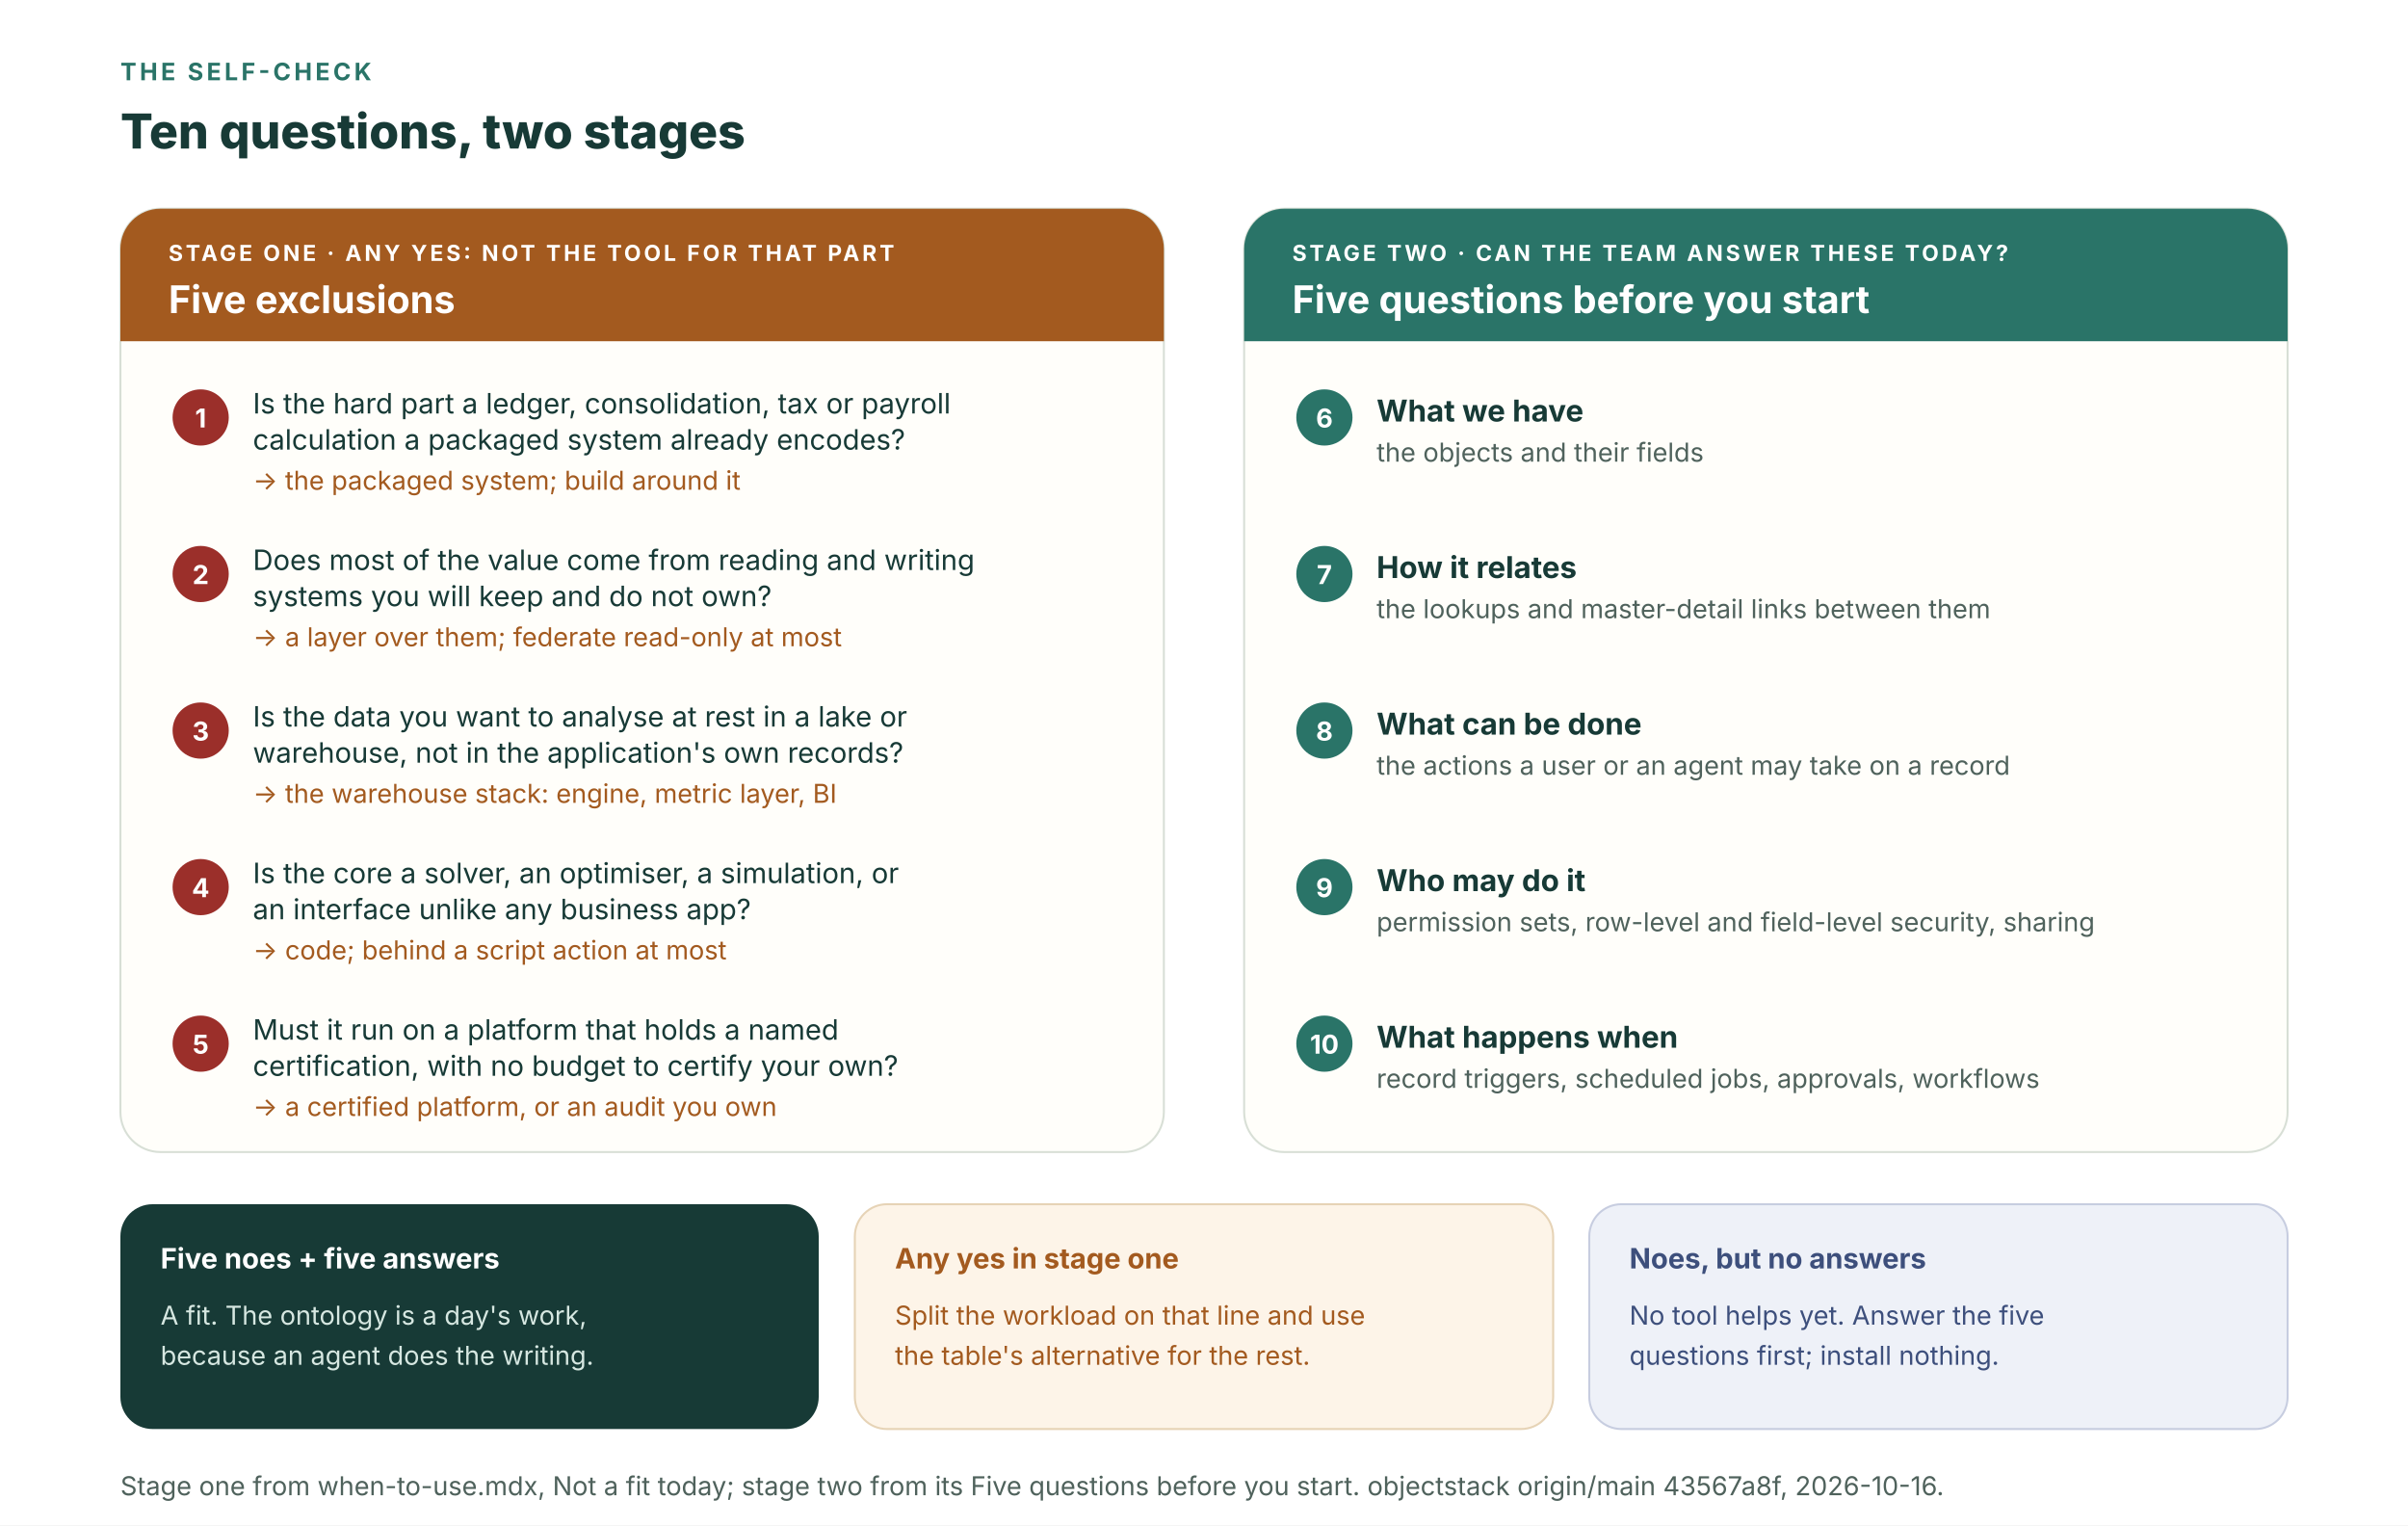
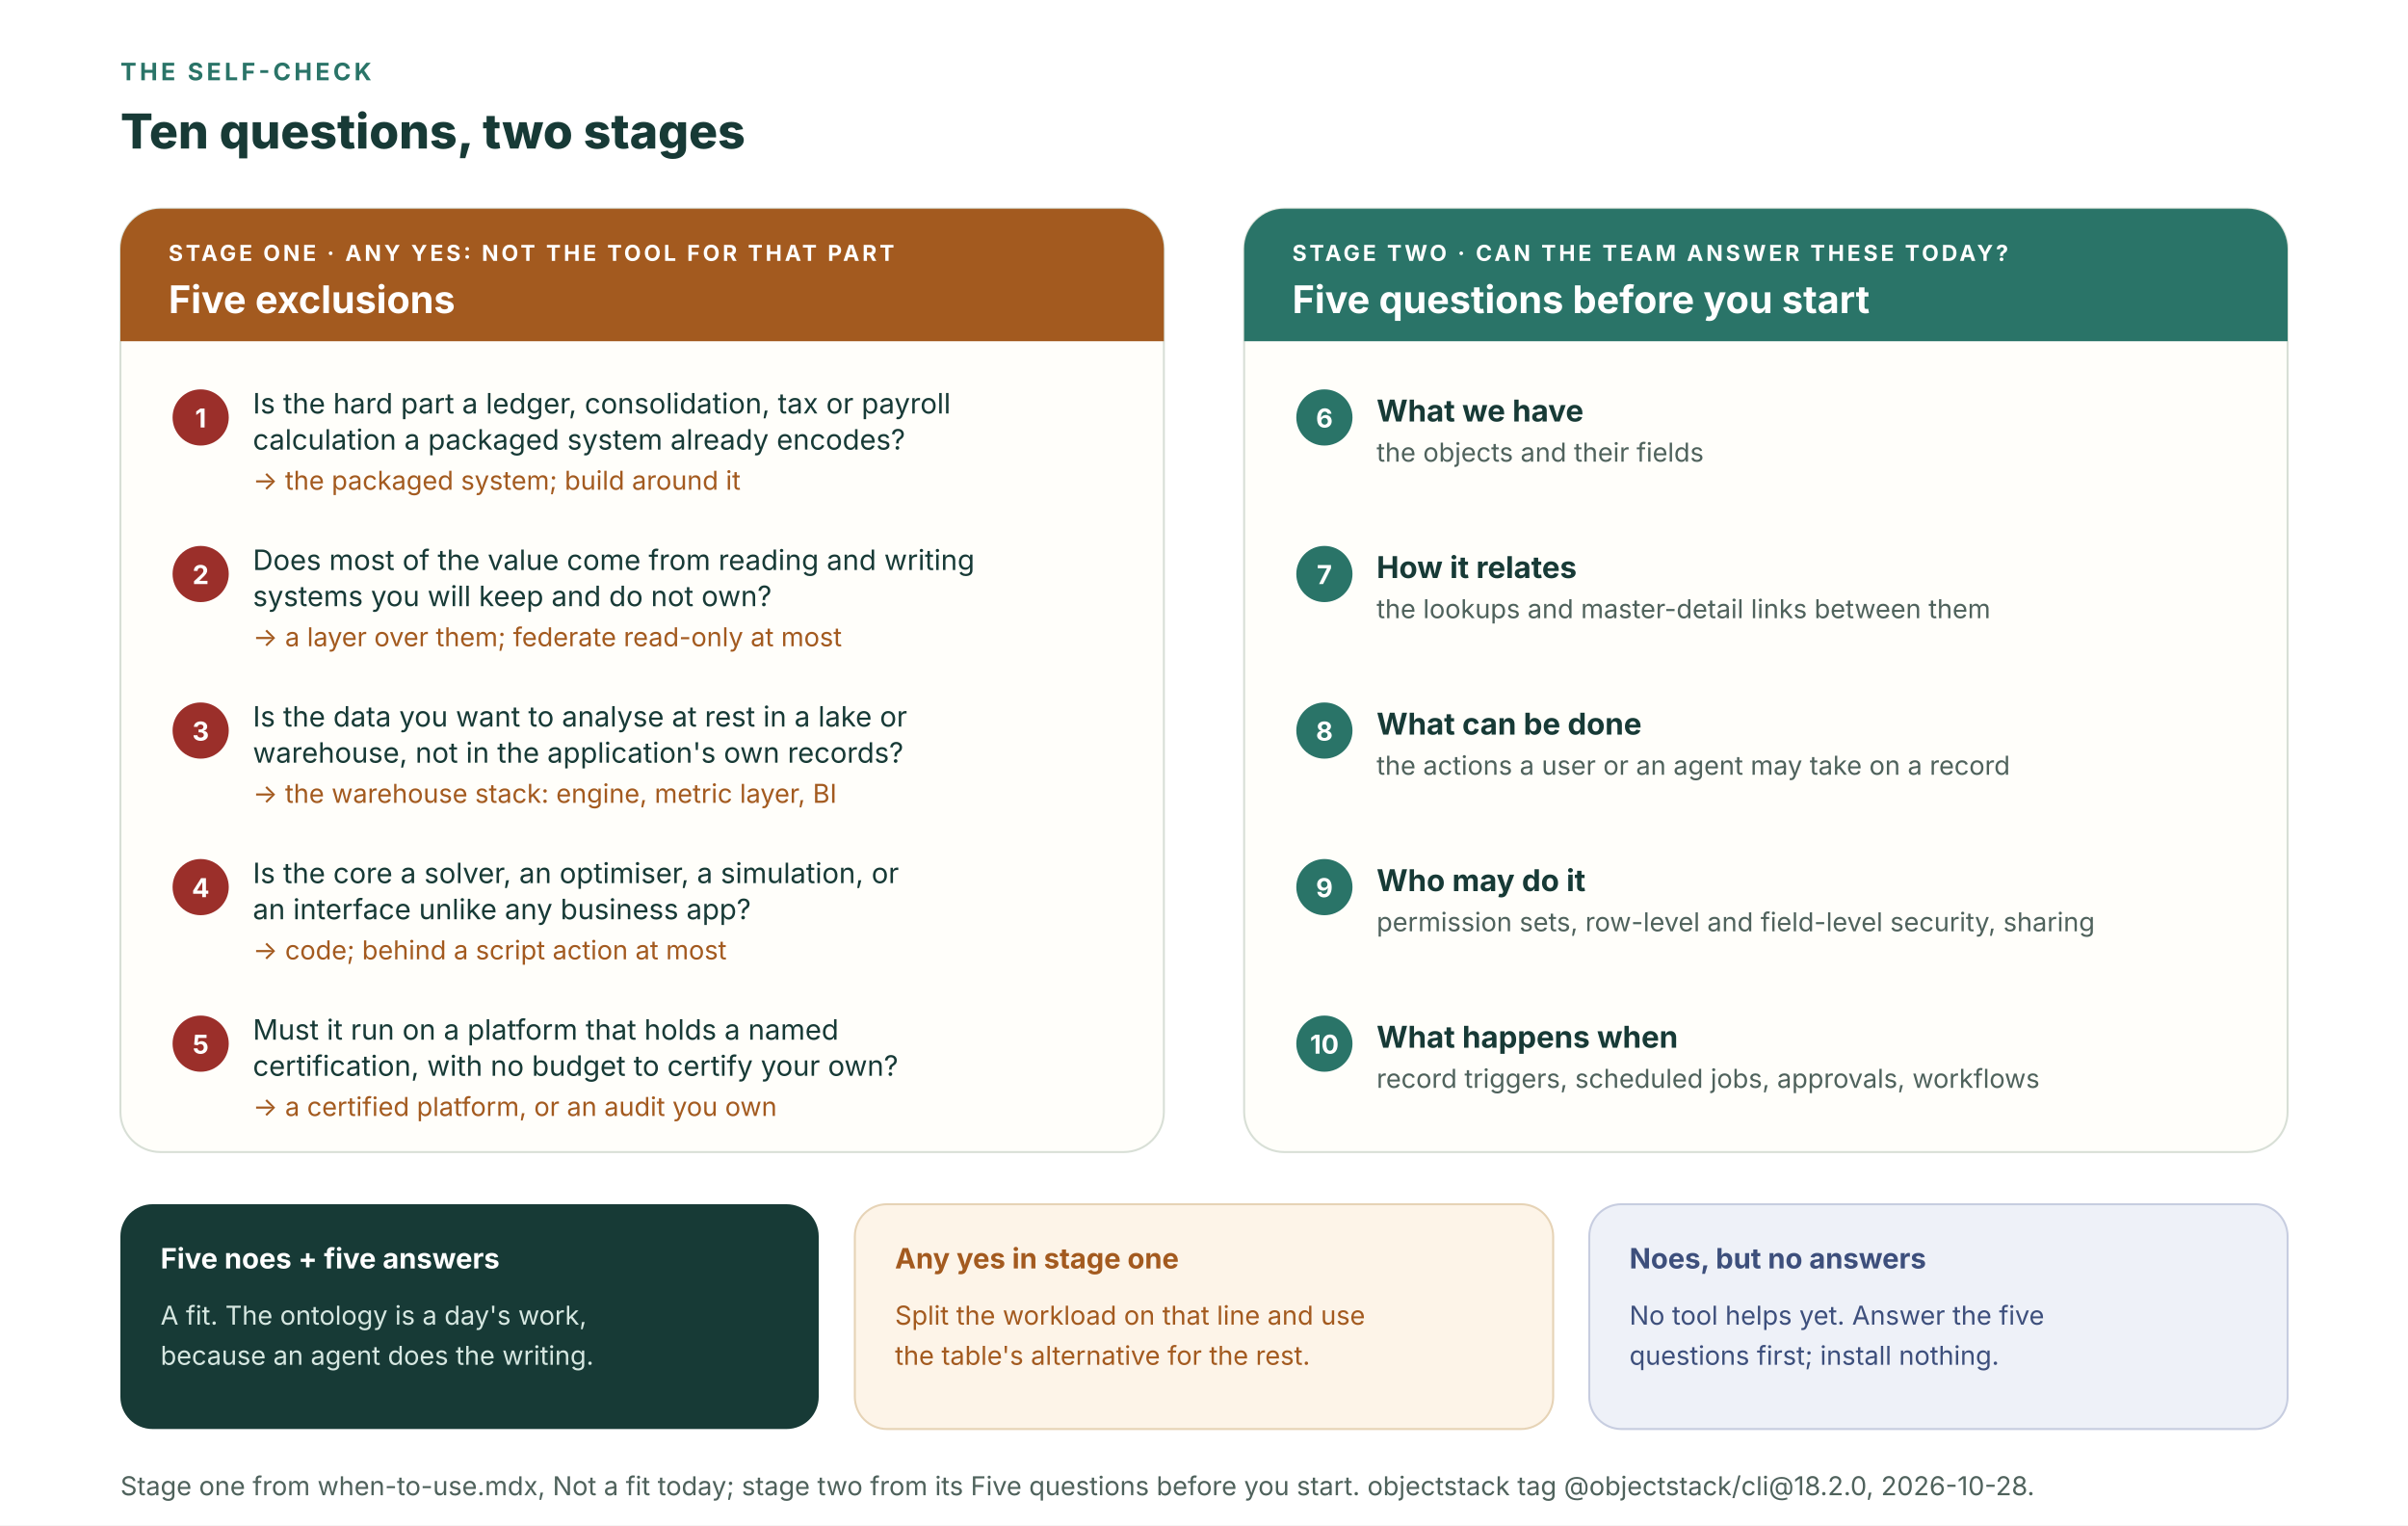
<svg xmlns="http://www.w3.org/2000/svg" viewBox="0 0 1200 760" role="img" aria-label="The self-check in two stages: five exclusions, where any yes means the ontology is not the tool for that part; then the five questions before you start; and three verdicts.">
  <rect width="1200" height="760" fill="#ffffff" />
  <text x="60" y="40" font-family="-apple-system, BlinkMacSystemFont, 'Segoe UI', sans-serif" font-size="12" font-weight="700" letter-spacing="1.6" fill="#2a7468">THE SELF-CHECK</text>
  <text x="60" y="74" font-family="-apple-system, BlinkMacSystemFont, 'Segoe UI', sans-serif" font-size="24" font-weight="800" fill="#173a36">Ten questions, two stages</text>
  <g transform="translate(60 104)">
    <rect width="520" height="470" rx="20" fill="#fffefa" stroke="#d8dfd6" />
    <path d="M20 0h480a20 20 0 0 1 20 20v46H0V20A20 20 0 0 1 20 0z" fill="#a35a1f" />
    <text x="24" y="26" font-family="-apple-system, BlinkMacSystemFont, 'Segoe UI', sans-serif" font-size="11" font-weight="700" letter-spacing="1.4" fill="#ffffff">STAGE ONE · ANY YES: NOT THE TOOL FOR THAT PART</text>
    <text x="24" y="52" font-family="-apple-system, BlinkMacSystemFont, 'Segoe UI', sans-serif" font-size="19" font-weight="700" fill="#ffffff">Five exclusions</text>
    <circle cx="40" cy="104" r="14" fill="#9b2f2a" />
    <text x="40" y="109" font-family="-apple-system, BlinkMacSystemFont, 'Segoe UI', sans-serif" font-size="13" font-weight="700" text-anchor="middle" fill="#ffffff">1</text>
    <text x="66" y="102" font-family="-apple-system, BlinkMacSystemFont, 'Segoe UI', sans-serif" font-size="14" fill="#173a36">Is the hard part a ledger, consolidation, tax or payroll</text>
    <text x="66" y="120" font-family="-apple-system, BlinkMacSystemFont, 'Segoe UI', sans-serif" font-size="14" fill="#173a36">calculation a packaged system already encodes?</text>
    <text x="66" y="140" font-family="-apple-system, BlinkMacSystemFont, 'Segoe UI', sans-serif" font-size="13" fill="#a35a1f">→ the packaged system; build around it</text>
    <circle cx="40" cy="182" r="14" fill="#9b2f2a" />
    <text x="40" y="187" font-family="-apple-system, BlinkMacSystemFont, 'Segoe UI', sans-serif" font-size="13" font-weight="700" text-anchor="middle" fill="#ffffff">2</text>
    <text x="66" y="180" font-family="-apple-system, BlinkMacSystemFont, 'Segoe UI', sans-serif" font-size="14" fill="#173a36">Does most of the value come from reading and writing</text>
    <text x="66" y="198" font-family="-apple-system, BlinkMacSystemFont, 'Segoe UI', sans-serif" font-size="14" fill="#173a36">systems you will keep and do not own?</text>
    <text x="66" y="218" font-family="-apple-system, BlinkMacSystemFont, 'Segoe UI', sans-serif" font-size="13" fill="#a35a1f">→ a layer over them; federate read-only at most</text>
    <circle cx="40" cy="260" r="14" fill="#9b2f2a" />
    <text x="40" y="265" font-family="-apple-system, BlinkMacSystemFont, 'Segoe UI', sans-serif" font-size="13" font-weight="700" text-anchor="middle" fill="#ffffff">3</text>
    <text x="66" y="258" font-family="-apple-system, BlinkMacSystemFont, 'Segoe UI', sans-serif" font-size="14" fill="#173a36">Is the data you want to analyse at rest in a lake or</text>
    <text x="66" y="276" font-family="-apple-system, BlinkMacSystemFont, 'Segoe UI', sans-serif" font-size="14" fill="#173a36">warehouse, not in the application's own records?</text>
    <text x="66" y="296" font-family="-apple-system, BlinkMacSystemFont, 'Segoe UI', sans-serif" font-size="13" fill="#a35a1f">→ the warehouse stack: engine, metric layer, BI</text>
    <circle cx="40" cy="338" r="14" fill="#9b2f2a" />
    <text x="40" y="343" font-family="-apple-system, BlinkMacSystemFont, 'Segoe UI', sans-serif" font-size="13" font-weight="700" text-anchor="middle" fill="#ffffff">4</text>
    <text x="66" y="336" font-family="-apple-system, BlinkMacSystemFont, 'Segoe UI', sans-serif" font-size="14" fill="#173a36">Is the core a solver, an optimiser, a simulation, or</text>
    <text x="66" y="354" font-family="-apple-system, BlinkMacSystemFont, 'Segoe UI', sans-serif" font-size="14" fill="#173a36">an interface unlike any business app?</text>
    <text x="66" y="374" font-family="-apple-system, BlinkMacSystemFont, 'Segoe UI', sans-serif" font-size="13" fill="#a35a1f">→ code; behind a script action at most</text>
    <circle cx="40" cy="416" r="14" fill="#9b2f2a" />
    <text x="40" y="421" font-family="-apple-system, BlinkMacSystemFont, 'Segoe UI', sans-serif" font-size="13" font-weight="700" text-anchor="middle" fill="#ffffff">5</text>
    <text x="66" y="414" font-family="-apple-system, BlinkMacSystemFont, 'Segoe UI', sans-serif" font-size="14" fill="#173a36">Must it run on a platform that holds a named</text>
    <text x="66" y="432" font-family="-apple-system, BlinkMacSystemFont, 'Segoe UI', sans-serif" font-size="14" fill="#173a36">certification, with no budget to certify your own?</text>
    <text x="66" y="452" font-family="-apple-system, BlinkMacSystemFont, 'Segoe UI', sans-serif" font-size="13" fill="#a35a1f">→ a certified platform, or an audit you own</text>
  </g>
  <g transform="translate(620 104)">
    <rect width="520" height="470" rx="20" fill="#fffefa" stroke="#d8dfd6" />
    <path d="M20 0h480a20 20 0 0 1 20 20v46H0V20A20 20 0 0 1 20 0z" fill="#2a7468" />
    <text x="24" y="26" font-family="-apple-system, BlinkMacSystemFont, 'Segoe UI', sans-serif" font-size="11" font-weight="700" letter-spacing="1.4" fill="#ffffff">STAGE TWO · CAN THE TEAM ANSWER THESE TODAY?</text>
    <text x="24" y="52" font-family="-apple-system, BlinkMacSystemFont, 'Segoe UI', sans-serif" font-size="19" font-weight="700" fill="#ffffff">Five questions before you start</text>
    <circle cx="40" cy="104" r="14" fill="#2a7468" />
    <text x="40" y="109" font-family="-apple-system, BlinkMacSystemFont, 'Segoe UI', sans-serif" font-size="13" font-weight="700" text-anchor="middle" fill="#ffffff">6</text>
    <text x="66" y="106" font-family="-apple-system, BlinkMacSystemFont, 'Segoe UI', sans-serif" font-size="15" font-weight="700" fill="#173a36">What we have</text>
    <text x="66" y="126" font-family="-apple-system, BlinkMacSystemFont, 'Segoe UI', sans-serif" font-size="13" fill="#4f625c">the objects and their fields</text>
    <circle cx="40" cy="182" r="14" fill="#2a7468" />
    <text x="40" y="187" font-family="-apple-system, BlinkMacSystemFont, 'Segoe UI', sans-serif" font-size="13" font-weight="700" text-anchor="middle" fill="#ffffff">7</text>
    <text x="66" y="184" font-family="-apple-system, BlinkMacSystemFont, 'Segoe UI', sans-serif" font-size="15" font-weight="700" fill="#173a36">How it relates</text>
    <text x="66" y="204" font-family="-apple-system, BlinkMacSystemFont, 'Segoe UI', sans-serif" font-size="13" fill="#4f625c">the lookups and master-detail links between them</text>
    <circle cx="40" cy="260" r="14" fill="#2a7468" />
    <text x="40" y="265" font-family="-apple-system, BlinkMacSystemFont, 'Segoe UI', sans-serif" font-size="13" font-weight="700" text-anchor="middle" fill="#ffffff">8</text>
    <text x="66" y="262" font-family="-apple-system, BlinkMacSystemFont, 'Segoe UI', sans-serif" font-size="15" font-weight="700" fill="#173a36">What can be done</text>
    <text x="66" y="282" font-family="-apple-system, BlinkMacSystemFont, 'Segoe UI', sans-serif" font-size="13" fill="#4f625c">the actions a user or an agent may take on a record</text>
    <circle cx="40" cy="338" r="14" fill="#2a7468" />
    <text x="40" y="343" font-family="-apple-system, BlinkMacSystemFont, 'Segoe UI', sans-serif" font-size="13" font-weight="700" text-anchor="middle" fill="#ffffff">9</text>
    <text x="66" y="340" font-family="-apple-system, BlinkMacSystemFont, 'Segoe UI', sans-serif" font-size="15" font-weight="700" fill="#173a36">Who may do it</text>
    <text x="66" y="360" font-family="-apple-system, BlinkMacSystemFont, 'Segoe UI', sans-serif" font-size="13" fill="#4f625c">permission sets, row-level and field-level security, sharing</text>
    <circle cx="40" cy="416" r="14" fill="#2a7468" />
    <text x="40" y="421" font-family="-apple-system, BlinkMacSystemFont, 'Segoe UI', sans-serif" font-size="13" font-weight="700" text-anchor="middle" fill="#ffffff">10</text>
    <text x="66" y="418" font-family="-apple-system, BlinkMacSystemFont, 'Segoe UI', sans-serif" font-size="15" font-weight="700" fill="#173a36">What happens when</text>
    <text x="66" y="438" font-family="-apple-system, BlinkMacSystemFont, 'Segoe UI', sans-serif" font-size="13" fill="#4f625c">record triggers, scheduled jobs, approvals, workflows</text>
  </g>
  <g transform="translate(60 600)">
    <rect width="348" height="112" rx="16" fill="#173a36" />
    <text x="20" y="32" font-family="-apple-system, BlinkMacSystemFont, 'Segoe UI', sans-serif" font-size="14" font-weight="700" fill="#ffffff">Five noes + five answers</text>
    <text x="20" y="60" font-family="-apple-system, BlinkMacSystemFont, 'Segoe UI', sans-serif" font-size="13" fill="#d6e7e1">A fit. The ontology is a day's work,</text>
    <text x="20" y="80" font-family="-apple-system, BlinkMacSystemFont, 'Segoe UI', sans-serif" font-size="13" fill="#d6e7e1">because an agent does the writing.</text>
  </g>
  <g transform="translate(426 600)">
    <rect width="348" height="112" rx="16" fill="#fdf4e8" stroke="#e6d3b6" />
    <text x="20" y="32" font-family="-apple-system, BlinkMacSystemFont, 'Segoe UI', sans-serif" font-size="14" font-weight="700" fill="#a35a1f">Any yes in stage one</text>
    <text x="20" y="60" font-family="-apple-system, BlinkMacSystemFont, 'Segoe UI', sans-serif" font-size="13" fill="#a35a1f">Split the workload on that line and use</text>
    <text x="20" y="80" font-family="-apple-system, BlinkMacSystemFont, 'Segoe UI', sans-serif" font-size="13" fill="#a35a1f">the table's alternative for the rest.</text>
  </g>
  <g transform="translate(792 600)">
    <rect width="348" height="112" rx="16" fill="#eef1f8" stroke="#c7cde0" />
    <text x="20" y="32" font-family="-apple-system, BlinkMacSystemFont, 'Segoe UI', sans-serif" font-size="14" font-weight="700" fill="#3d4f7c">Noes, but no answers</text>
    <text x="20" y="60" font-family="-apple-system, BlinkMacSystemFont, 'Segoe UI', sans-serif" font-size="13" fill="#3d4f7c">No tool helps yet. Answer the five</text>
    <text x="20" y="80" font-family="-apple-system, BlinkMacSystemFont, 'Segoe UI', sans-serif" font-size="13" fill="#3d4f7c">questions first; install nothing.</text>
  </g>
-   <text x="60" y="745" font-family="-apple-system, BlinkMacSystemFont, 'Segoe UI', sans-serif" font-size="13" fill="#4f625c">Stage one from when-to-use.mdx, Not a fit today; stage two from its Five questions before you start. objectstack origin/main 43567a8f, 2026-10-16.</text>
+   <text x="60" y="745" font-family="-apple-system, BlinkMacSystemFont, 'Segoe UI', sans-serif" font-size="13" fill="#4f625c">Stage one from when-to-use.mdx, Not a fit today; stage two from its Five questions before you start. objectstack tag @objectstack/cli@18.2.0, 2026-10-28.</text>
</svg>
